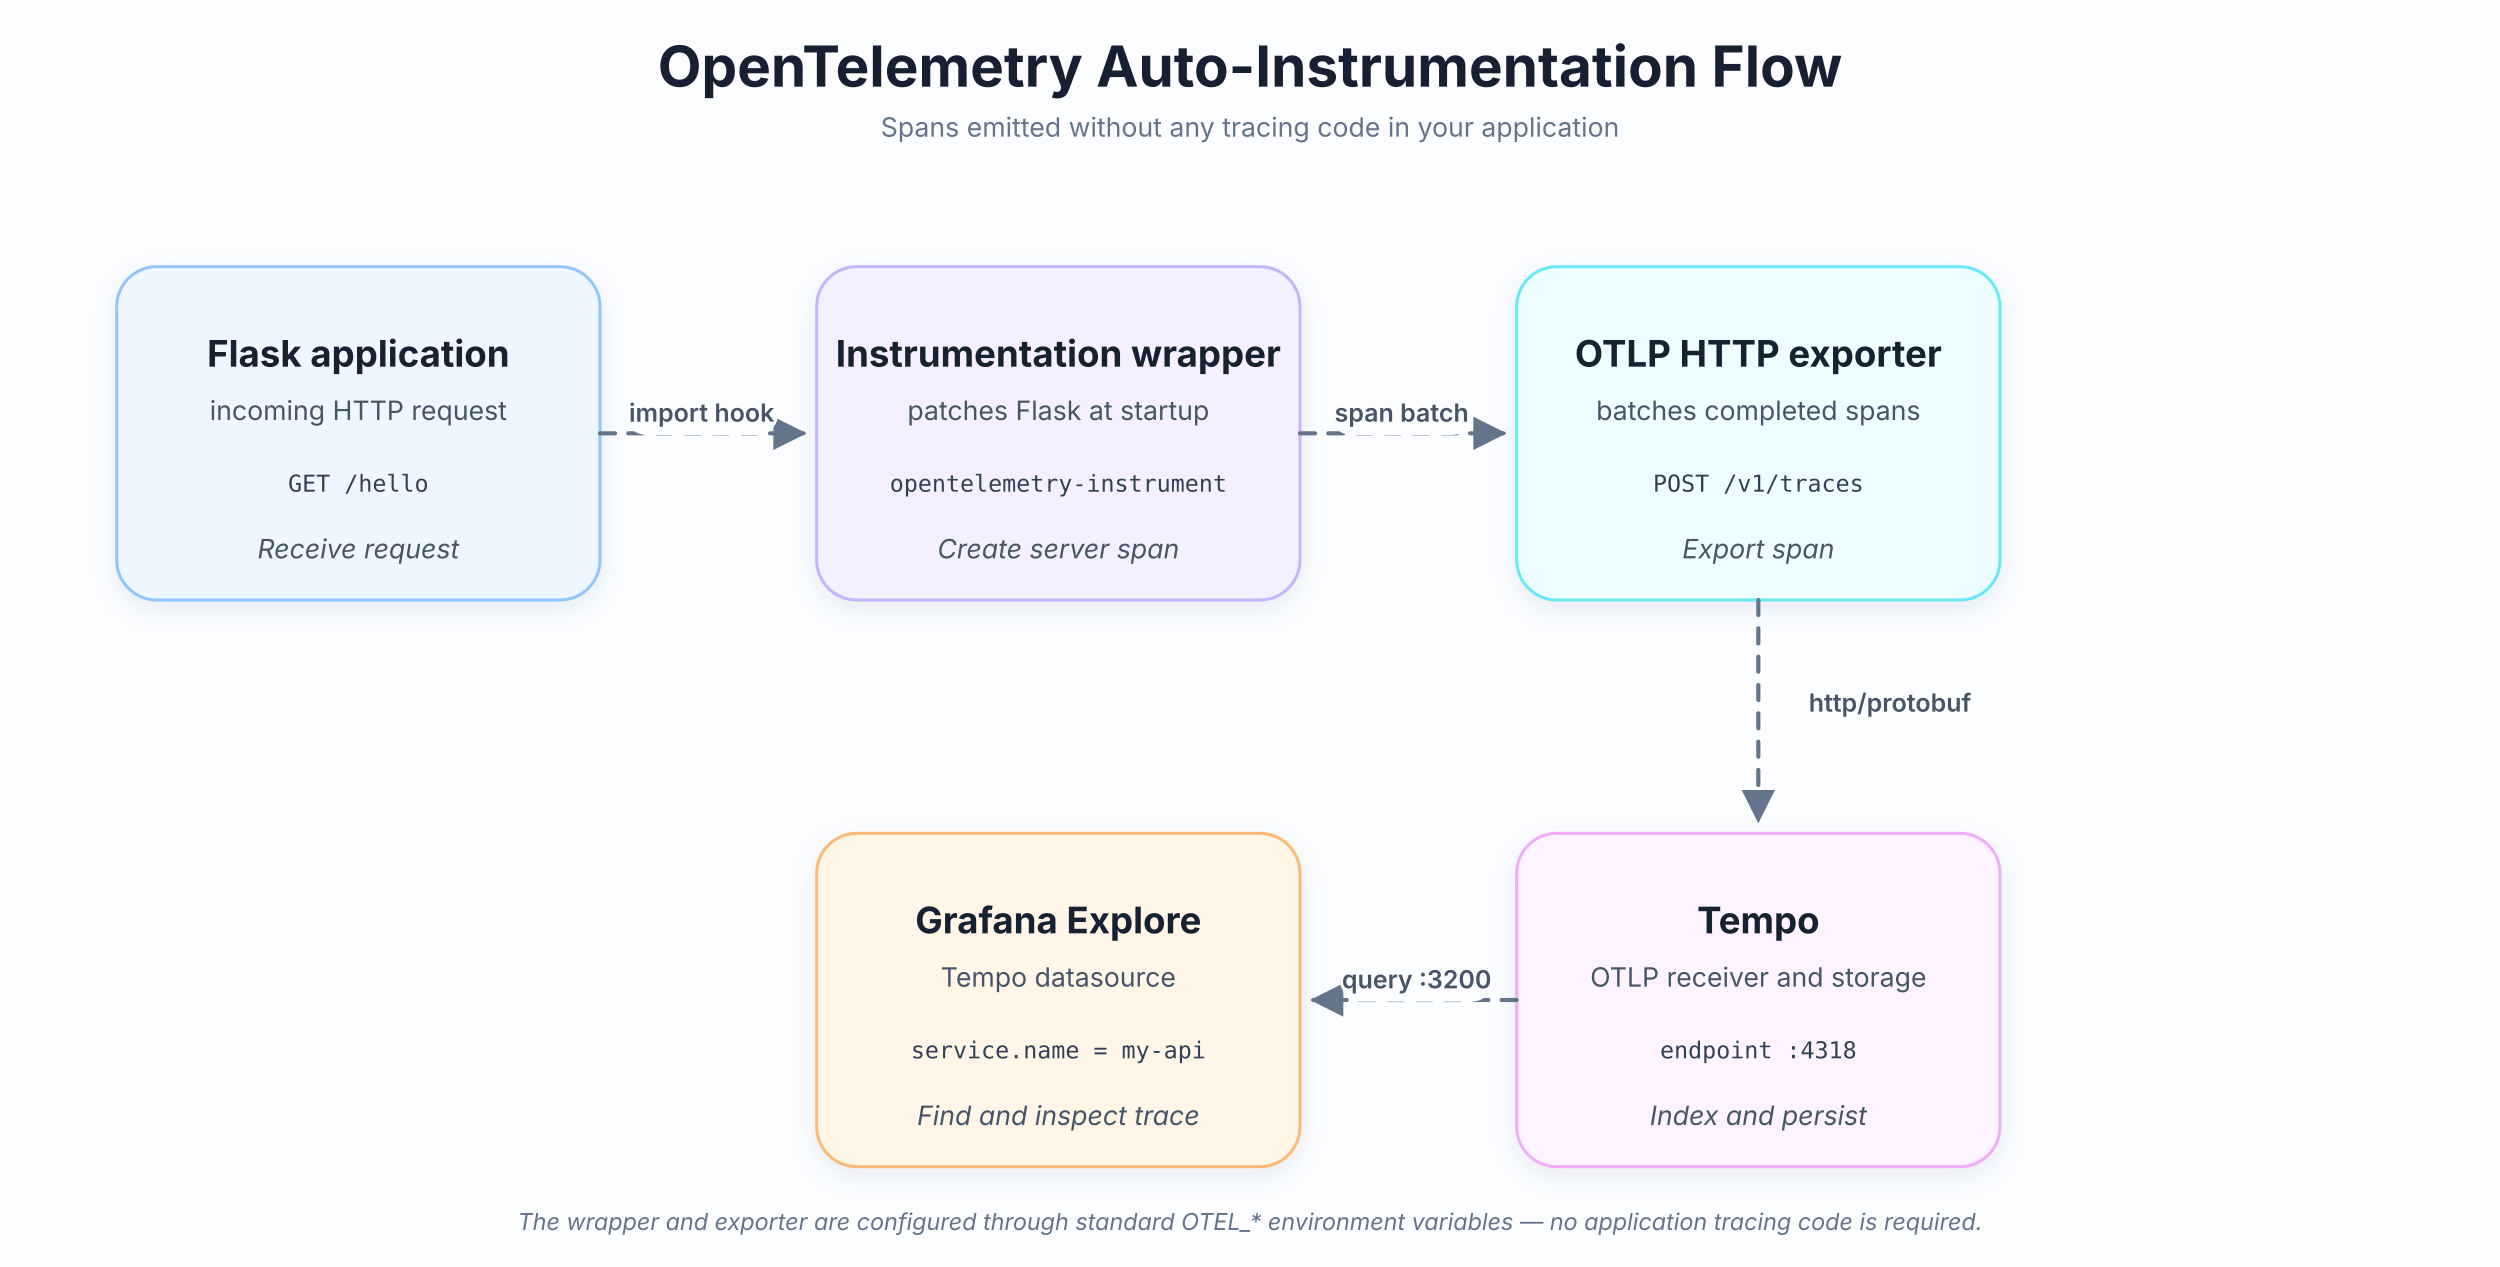
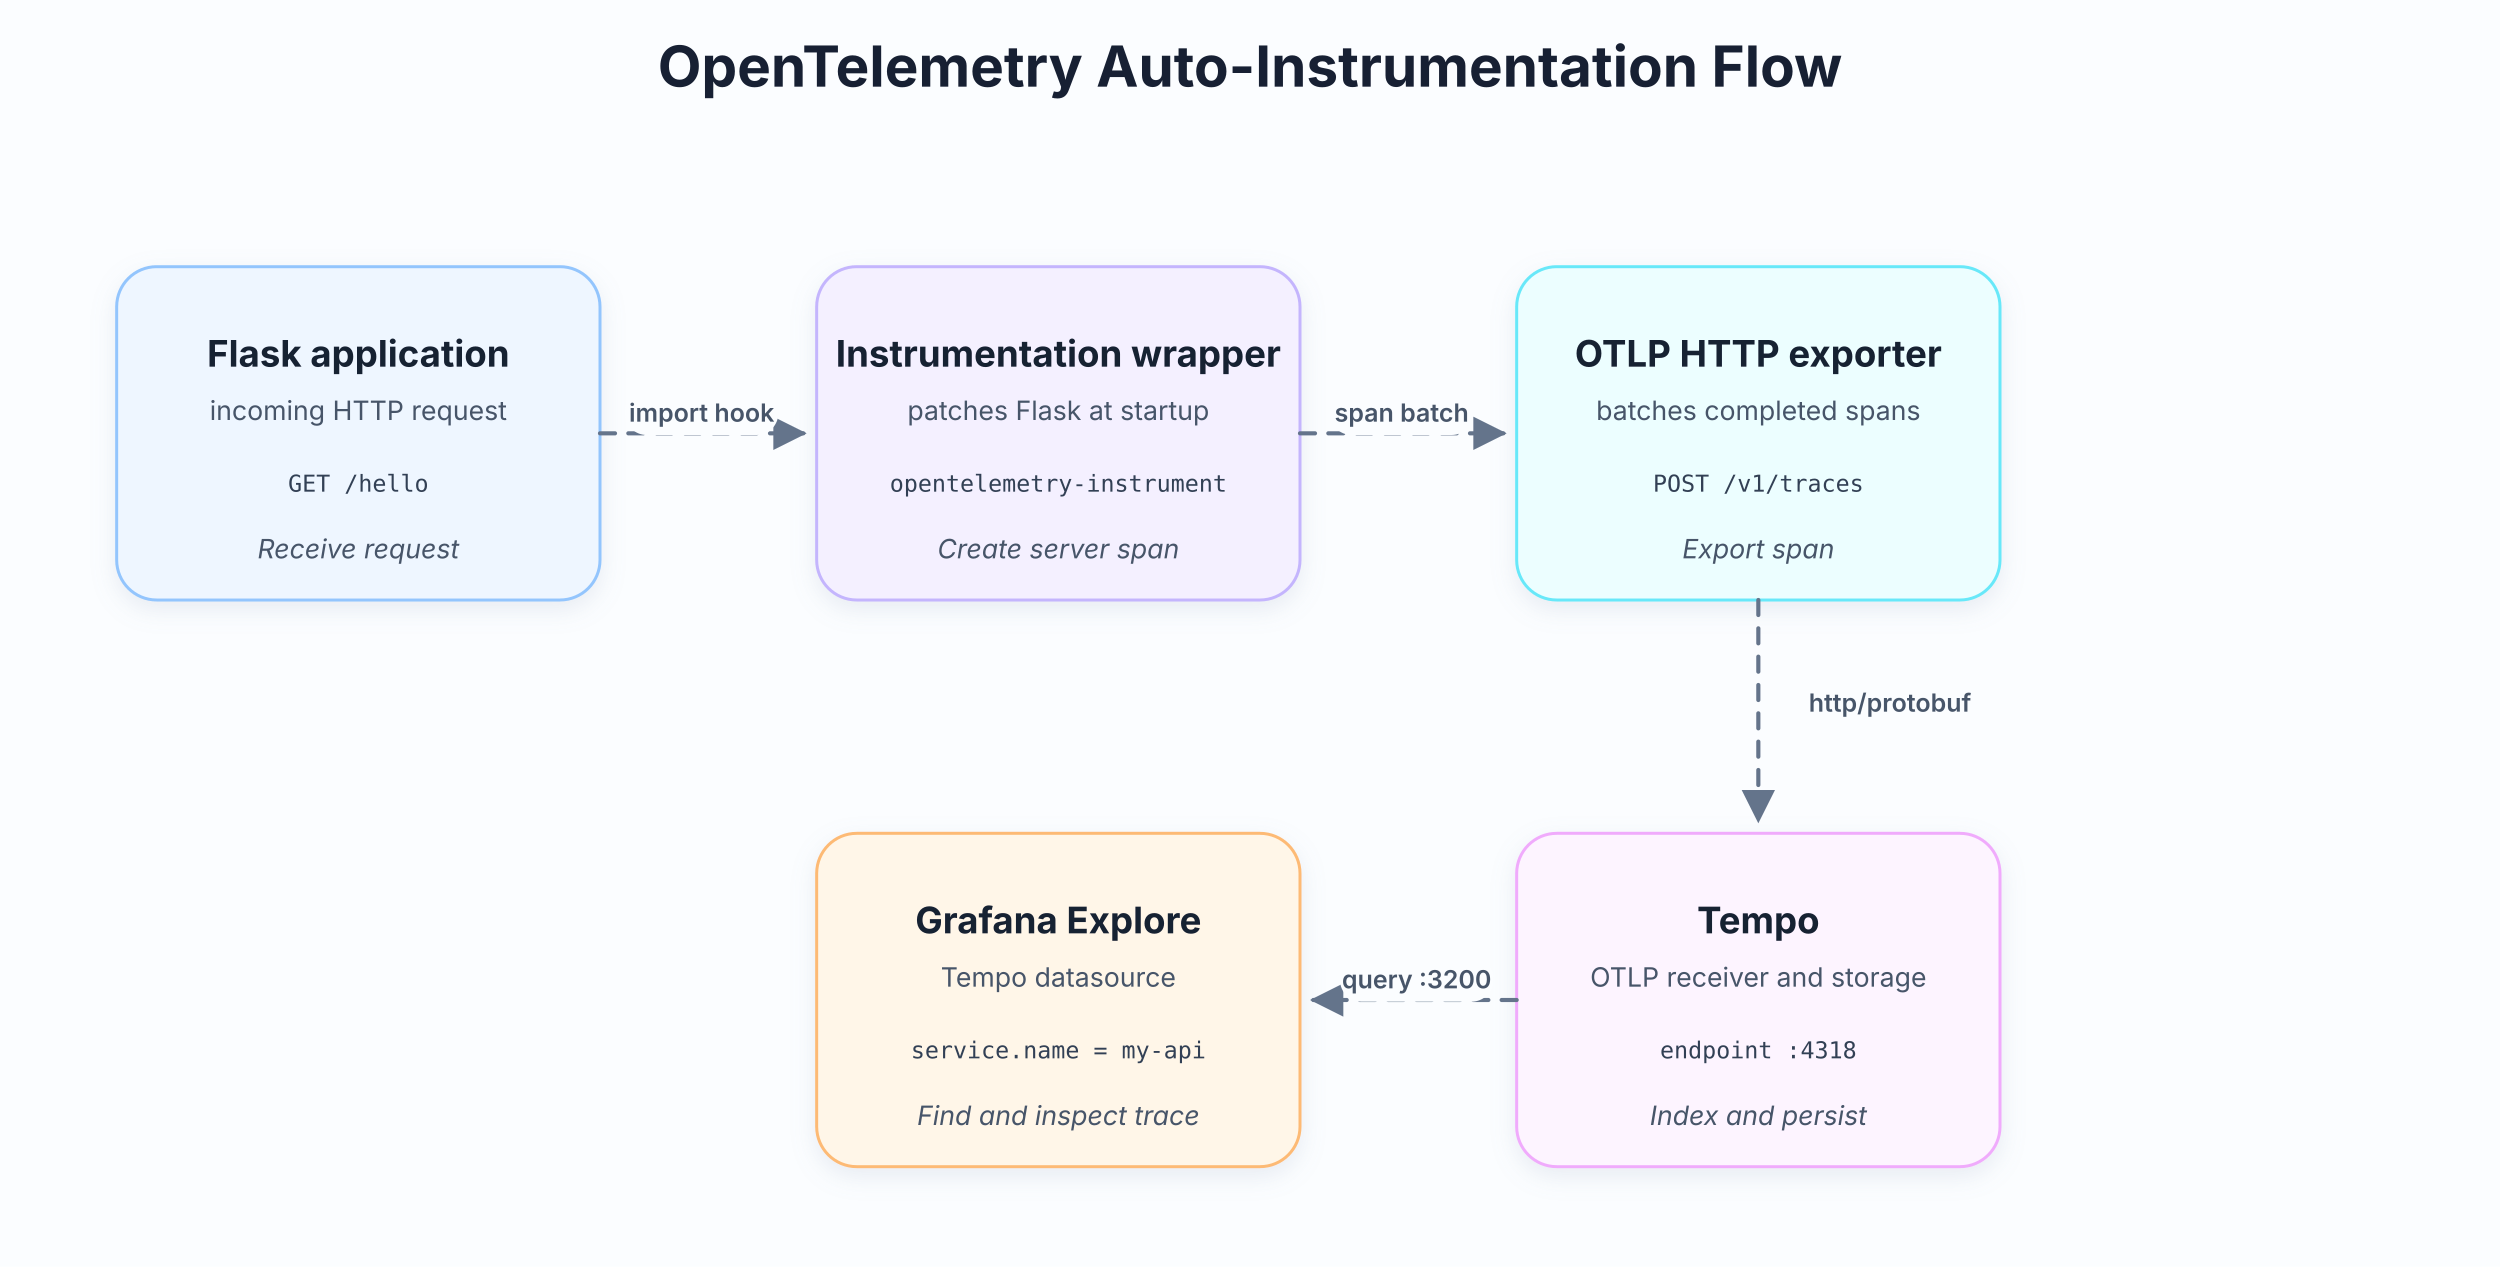
<svg xmlns="http://www.w3.org/2000/svg" width="1500" height="760" viewBox="0 0 1500 760" font-family="Inter, Helvetica, Arial, sans-serif">
  <style>
    @keyframes dash-flow { to { stroke-dashoffset: 0; } }
    .title { font-size: 34px; font-weight: 700; fill: #172033; text-anchor: middle; }
    .subtitle { font-size: 16px; fill: #64748b; text-anchor: middle; }
    .card-title { font-size: 22px; font-weight: 700; fill: #172033; text-anchor: middle; }
    .card-sub { font-size: 16px; fill: #475569; text-anchor: middle; }
    .card-code { font: 14px Menlo, Consolas, monospace; fill: #334155; text-anchor: middle; }
    .edge-label { font-size: 15px; font-weight: 600; fill: #475569; text-anchor: middle; }
    .note { font-size: 14px; fill: #64748b; text-anchor: middle; font-style: italic; }
    .edge { stroke: #64748b; stroke-width: 2.5; stroke-linecap: round; stroke-linejoin: round; stroke-dasharray: 9 8; stroke-dashoffset: -17; animation: dash-flow 700ms linear infinite; fill: none; }
  </style>
  <defs>
    <filter id="shadow" x="-15%" y="-15%" width="130%" height="140%">
      <feDropShadow dx="0" dy="5" stdDeviation="7" flood-color="#94a3b8" flood-opacity="0.18" />
    </filter>
    <marker id="arrow" viewBox="0 0 10 10" refX="9" refY="5" markerWidth="8" markerHeight="8" orient="auto">
      <path d="M0 0 L10 5 L0 10 Z" fill="#64748b" />
    </marker>
  </defs>
  <rect width="1500" height="760" fill="#fbfdff" />
  <text class="title" x="750" y="52">OpenTelemetry Auto-Instrumentation Flow</text>
-   <text class="subtitle" x="750" y="82">Spans emitted without any tracing code in your application</text>
  <g id="app-card" filter="url(#shadow)">
    <rect x="70" y="160" width="290" height="200" rx="24" fill="#eef6ff" stroke="#93c5fd" stroke-width="1.8" />
    <text class="card-title" x="215" y="220">Flask application</text>
    <text class="card-sub" x="215" y="252">incoming HTTP request</text>
    <text class="card-code" x="215" y="295">GET /hello</text>
    <text class="card-sub" x="215" y="335" font-style="italic">Receive request</text>
  </g>
  <g id="wrapper-card" filter="url(#shadow)">
    <rect x="490" y="160" width="290" height="200" rx="24" fill="#f4f0ff" stroke="#c4b5fd" stroke-width="1.8" />
    <text class="card-title" x="635" y="220">Instrumentation wrapper</text>
    <text class="card-sub" x="635" y="252">patches Flask at startup</text>
    <text class="card-code" x="635" y="295">opentelemetry-instrument</text>
    <text class="card-sub" x="635" y="335" font-style="italic">Create server span</text>
  </g>
  <g id="exporter-card" filter="url(#shadow)">
    <rect x="910" y="160" width="290" height="200" rx="24" fill="#ecfeff" stroke="#67e8f9" stroke-width="1.8" />
    <text class="card-title" x="1055" y="220">OTLP HTTP exporter</text>
    <text class="card-sub" x="1055" y="252">batches completed spans</text>
    <text class="card-code" x="1055" y="295">POST /v1/traces</text>
    <text class="card-sub" x="1055" y="335" font-style="italic">Export span</text>
  </g>
  <g id="tempo-card" filter="url(#shadow)">
    <rect x="910" y="500" width="290" height="200" rx="24" fill="#fdf4ff" stroke="#f0abfc" stroke-width="1.8" />
    <text class="card-title" x="1055" y="560">Tempo</text>
    <text class="card-sub" x="1055" y="592">OTLP receiver and storage</text>
    <text class="card-code" x="1055" y="635">endpoint :4318</text>
    <text class="card-sub" x="1055" y="675" font-style="italic">Index and persist</text>
  </g>
  <g id="grafana-card" filter="url(#shadow)">
    <rect x="490" y="500" width="290" height="200" rx="24" fill="#fff6e8" stroke="#fdba74" stroke-width="1.8" />
    <text class="card-title" x="635" y="560">Grafana Explore</text>
    <text class="card-sub" x="635" y="592">Tempo datasource</text>
    <text class="card-code" x="635" y="635">service.name = my-api</text>
    <text class="card-sub" x="635" y="675" font-style="italic">Find and inspect trace</text>
  </g>
  <line class="edge" x1="360" y1="260" x2="482" y2="260" marker-end="url(#arrow)" />
  <rect x="375" y="234" width="92" height="27" rx="13" fill="#fbfdff" />
  <text class="edge-label" x="421" y="253">import hook</text>
  <line class="edge" x1="780" y1="260" x2="902" y2="260" marker-end="url(#arrow)" />
  <rect x="798" y="234" width="86" height="27" rx="13" fill="#fbfdff" />
  <text class="edge-label" x="841" y="253">span batch</text>
  <line class="edge" x1="1055" y1="360" x2="1055" y2="492" marker-end="url(#arrow)" />
  <rect x="1075" y="408" width="118" height="27" rx="13" fill="#fbfdff" />
  <text class="edge-label" x="1134" y="427">http/protobuf</text>
  <line class="edge" x1="910" y1="600" x2="788" y2="600" marker-end="url(#arrow)" />
  <rect x="804" y="574" width="92" height="27" rx="13" fill="#fbfdff" />
  <text class="edge-label" x="850" y="593">query :3200</text>
-   <text class="note" x="750" y="738">The wrapper and exporter are configured through standard OTEL_* environment variables — no application tracing code is required.</text>
  <mxfile host="app.diagrams.net" type="device">
    <diagram name="OTel Flow" id="lab10-otel-flow">
      <mxGraphModel dx="1500" dy="760" grid="1" gridSize="10" guides="1" tooltips="1" connect="1" arrows="1" fold="1" page="1" pageScale="1" pageWidth="1500" pageHeight="760" math="0" shadow="1">
        <root>
          <mxCell id="0" />
          <mxCell id="1" parent="0" />
          <mxCell id="title" value="OpenTelemetry Auto-Instrumentation Flow" style="text;html=1;align=center;verticalAlign=middle;fontSize=34;fontStyle=1;fontColor=#172033;" vertex="1" parent="1">
            <mxGeometry x="370" y="22" width="760" height="46" as="geometry" />
-           </mxCell>
-           <mxCell id="subtitle" value="Spans emitted without any tracing code in your application" style="text;html=1;align=center;verticalAlign=middle;fontSize=16;fontColor=#64748b;" vertex="1" parent="1">
-             <mxGeometry x="350" y="66" width="800" height="28" as="geometry" />
          </mxCell>
          <mxCell id="app" value="Flask application&#10;&#10;incoming HTTP request&#10;&#10;GET /hello&#10;&#10;Receive request" style="rounded=1;whiteSpace=wrap;html=1;fillColor=#eef6ff;strokeColor=#93c5fd;strokeWidth=2;fontSize=17;fontColor=#172033;align=center;verticalAlign=middle;arcSize=12;shadow=1;" vertex="1" parent="1">
            <mxGeometry x="70" y="160" width="290" height="200" as="geometry" />
          </mxCell>
          <mxCell id="wrapper" value="Instrumentation wrapper&#10;&#10;patches Flask at startup&#10;&#10;opentelemetry-instrument&#10;&#10;Create server span" style="rounded=1;whiteSpace=wrap;html=1;fillColor=#f4f0ff;strokeColor=#c4b5fd;strokeWidth=2;fontSize=17;fontColor=#172033;align=center;verticalAlign=middle;arcSize=12;shadow=1;" vertex="1" parent="1">
            <mxGeometry x="490" y="160" width="290" height="200" as="geometry" />
          </mxCell>
          <mxCell id="exporter" value="OTLP HTTP exporter&#10;&#10;batches completed spans&#10;&#10;POST /v1/traces&#10;&#10;Export span" style="rounded=1;whiteSpace=wrap;html=1;fillColor=#ecfeff;strokeColor=#67e8f9;strokeWidth=2;fontSize=17;fontColor=#172033;align=center;verticalAlign=middle;arcSize=12;shadow=1;" vertex="1" parent="1">
            <mxGeometry x="910" y="160" width="290" height="200" as="geometry" />
          </mxCell>
          <mxCell id="tempo" value="Tempo&#10;&#10;OTLP receiver and storage&#10;&#10;endpoint :4318&#10;&#10;Index and persist" style="rounded=1;whiteSpace=wrap;html=1;fillColor=#fdf4ff;strokeColor=#f0abfc;strokeWidth=2;fontSize=17;fontColor=#172033;align=center;verticalAlign=middle;arcSize=12;shadow=1;" vertex="1" parent="1">
            <mxGeometry x="910" y="500" width="290" height="200" as="geometry" />
          </mxCell>
          <mxCell id="grafana" value="Grafana Explore&#10;&#10;Tempo datasource&#10;&#10;service.name = my-api&#10;&#10;Find and inspect trace" style="rounded=1;whiteSpace=wrap;html=1;fillColor=#fff6e8;strokeColor=#fdba74;strokeWidth=2;fontSize=17;fontColor=#172033;align=center;verticalAlign=middle;arcSize=12;shadow=1;" vertex="1" parent="1">
            <mxGeometry x="490" y="500" width="290" height="200" as="geometry" />
          </mxCell>
          <mxCell id="hook" value="import hook" style="edgeStyle=orthogonalEdgeStyle;rounded=1;html=1;endArrow=classic;strokeColor=#64748b;strokeWidth=2;dashed=1;fontSize=15;fontStyle=1;fontColor=#475569;labelBackgroundColor=#fbfdff;" edge="1" parent="1" source="app" target="wrapper">
            <mxGeometry relative="1" as="geometry" />
          </mxCell>
          <mxCell id="batch" value="span batch" style="edgeStyle=orthogonalEdgeStyle;rounded=1;html=1;endArrow=classic;strokeColor=#64748b;strokeWidth=2;dashed=1;fontSize=15;fontStyle=1;fontColor=#475569;labelBackgroundColor=#fbfdff;" edge="1" parent="1" source="wrapper" target="exporter">
            <mxGeometry relative="1" as="geometry" />
          </mxCell>
          <mxCell id="proto" value="http/protobuf" style="edgeStyle=orthogonalEdgeStyle;rounded=1;html=1;endArrow=classic;strokeColor=#64748b;strokeWidth=2;dashed=1;fontSize=15;fontStyle=1;fontColor=#475569;labelBackgroundColor=#fbfdff;" edge="1" parent="1" source="exporter" target="tempo">
            <mxGeometry relative="1" as="geometry" />
          </mxCell>
          <mxCell id="query" value="query :3200" style="edgeStyle=orthogonalEdgeStyle;rounded=1;html=1;endArrow=classic;strokeColor=#64748b;strokeWidth=2;dashed=1;fontSize=15;fontStyle=1;fontColor=#475569;labelBackgroundColor=#fbfdff;" edge="1" parent="1" source="tempo" target="grafana">
            <mxGeometry relative="1" as="geometry" />
          </mxCell>
-           <mxCell id="note" value="The wrapper and exporter are configured through standard OTEL_* environment variables — no application tracing code is required." style="text;html=1;align=center;verticalAlign=middle;fontSize=14;fontColor=#64748b;fontStyle=2;" vertex="1" parent="1">
-             <mxGeometry x="180" y="718" width="1140" height="28" as="geometry" />
-           </mxCell>
        </root>
      </mxGraphModel>
    </diagram>
  </mxfile>
</svg>
